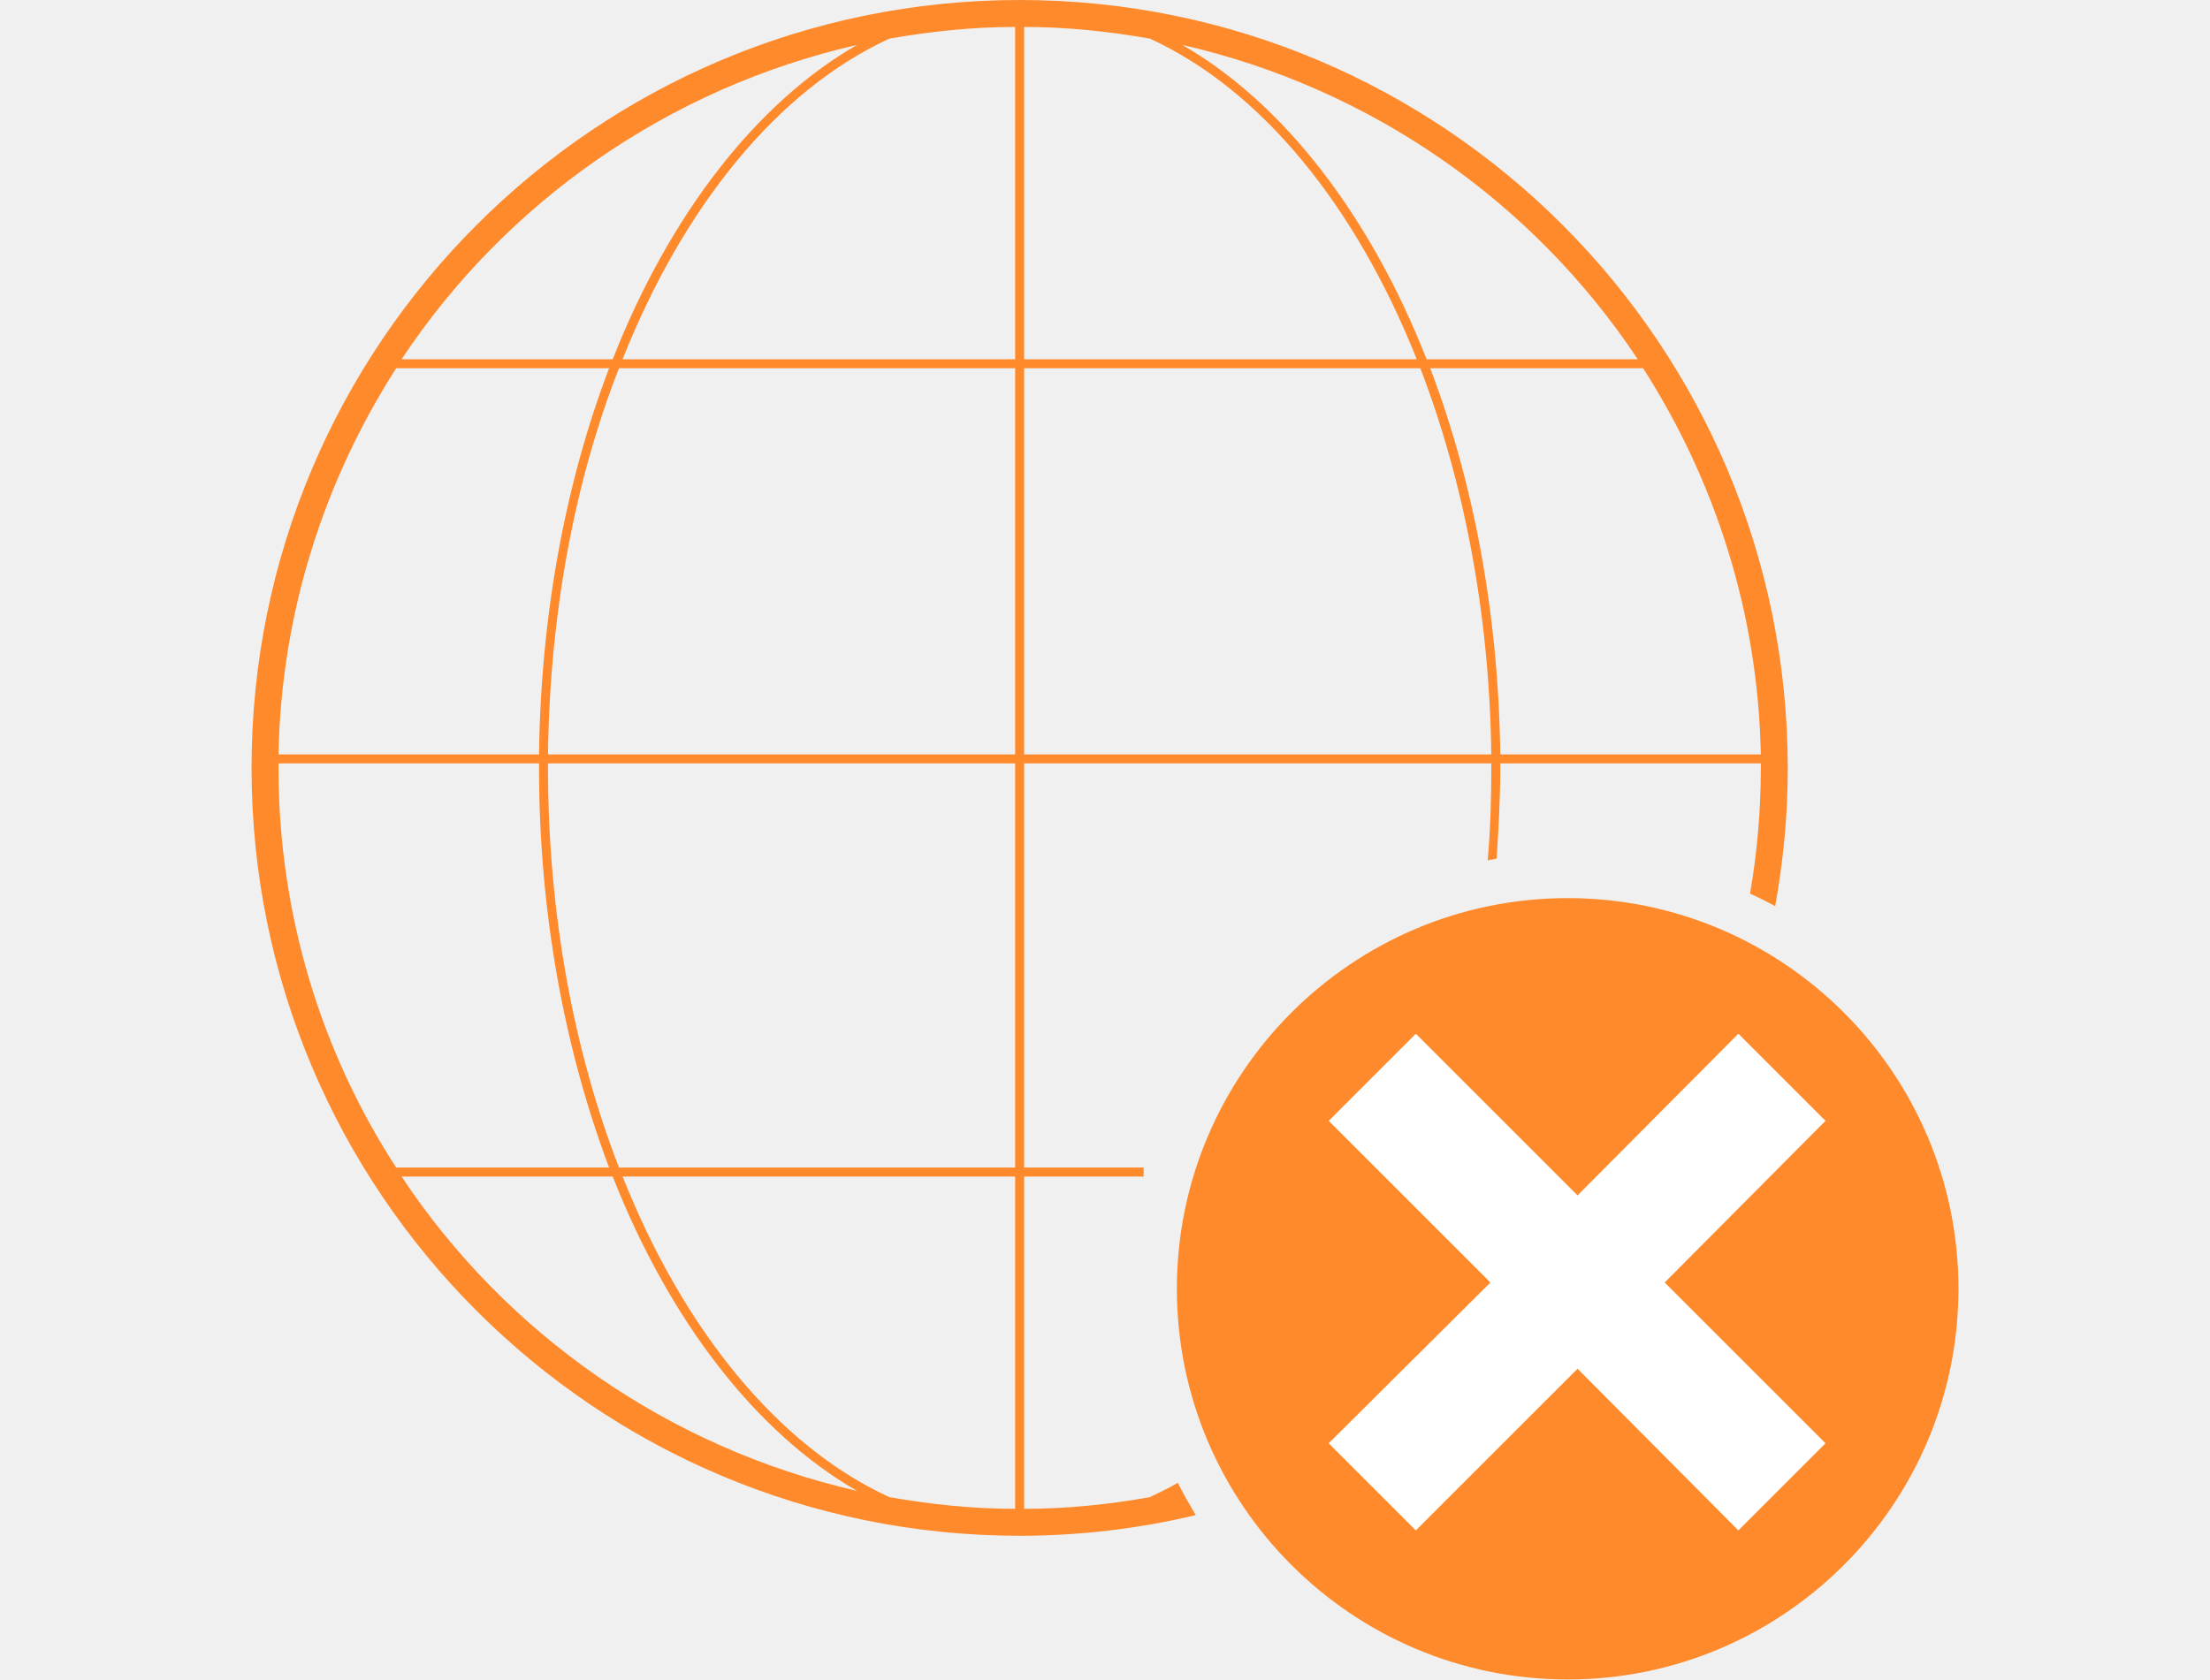
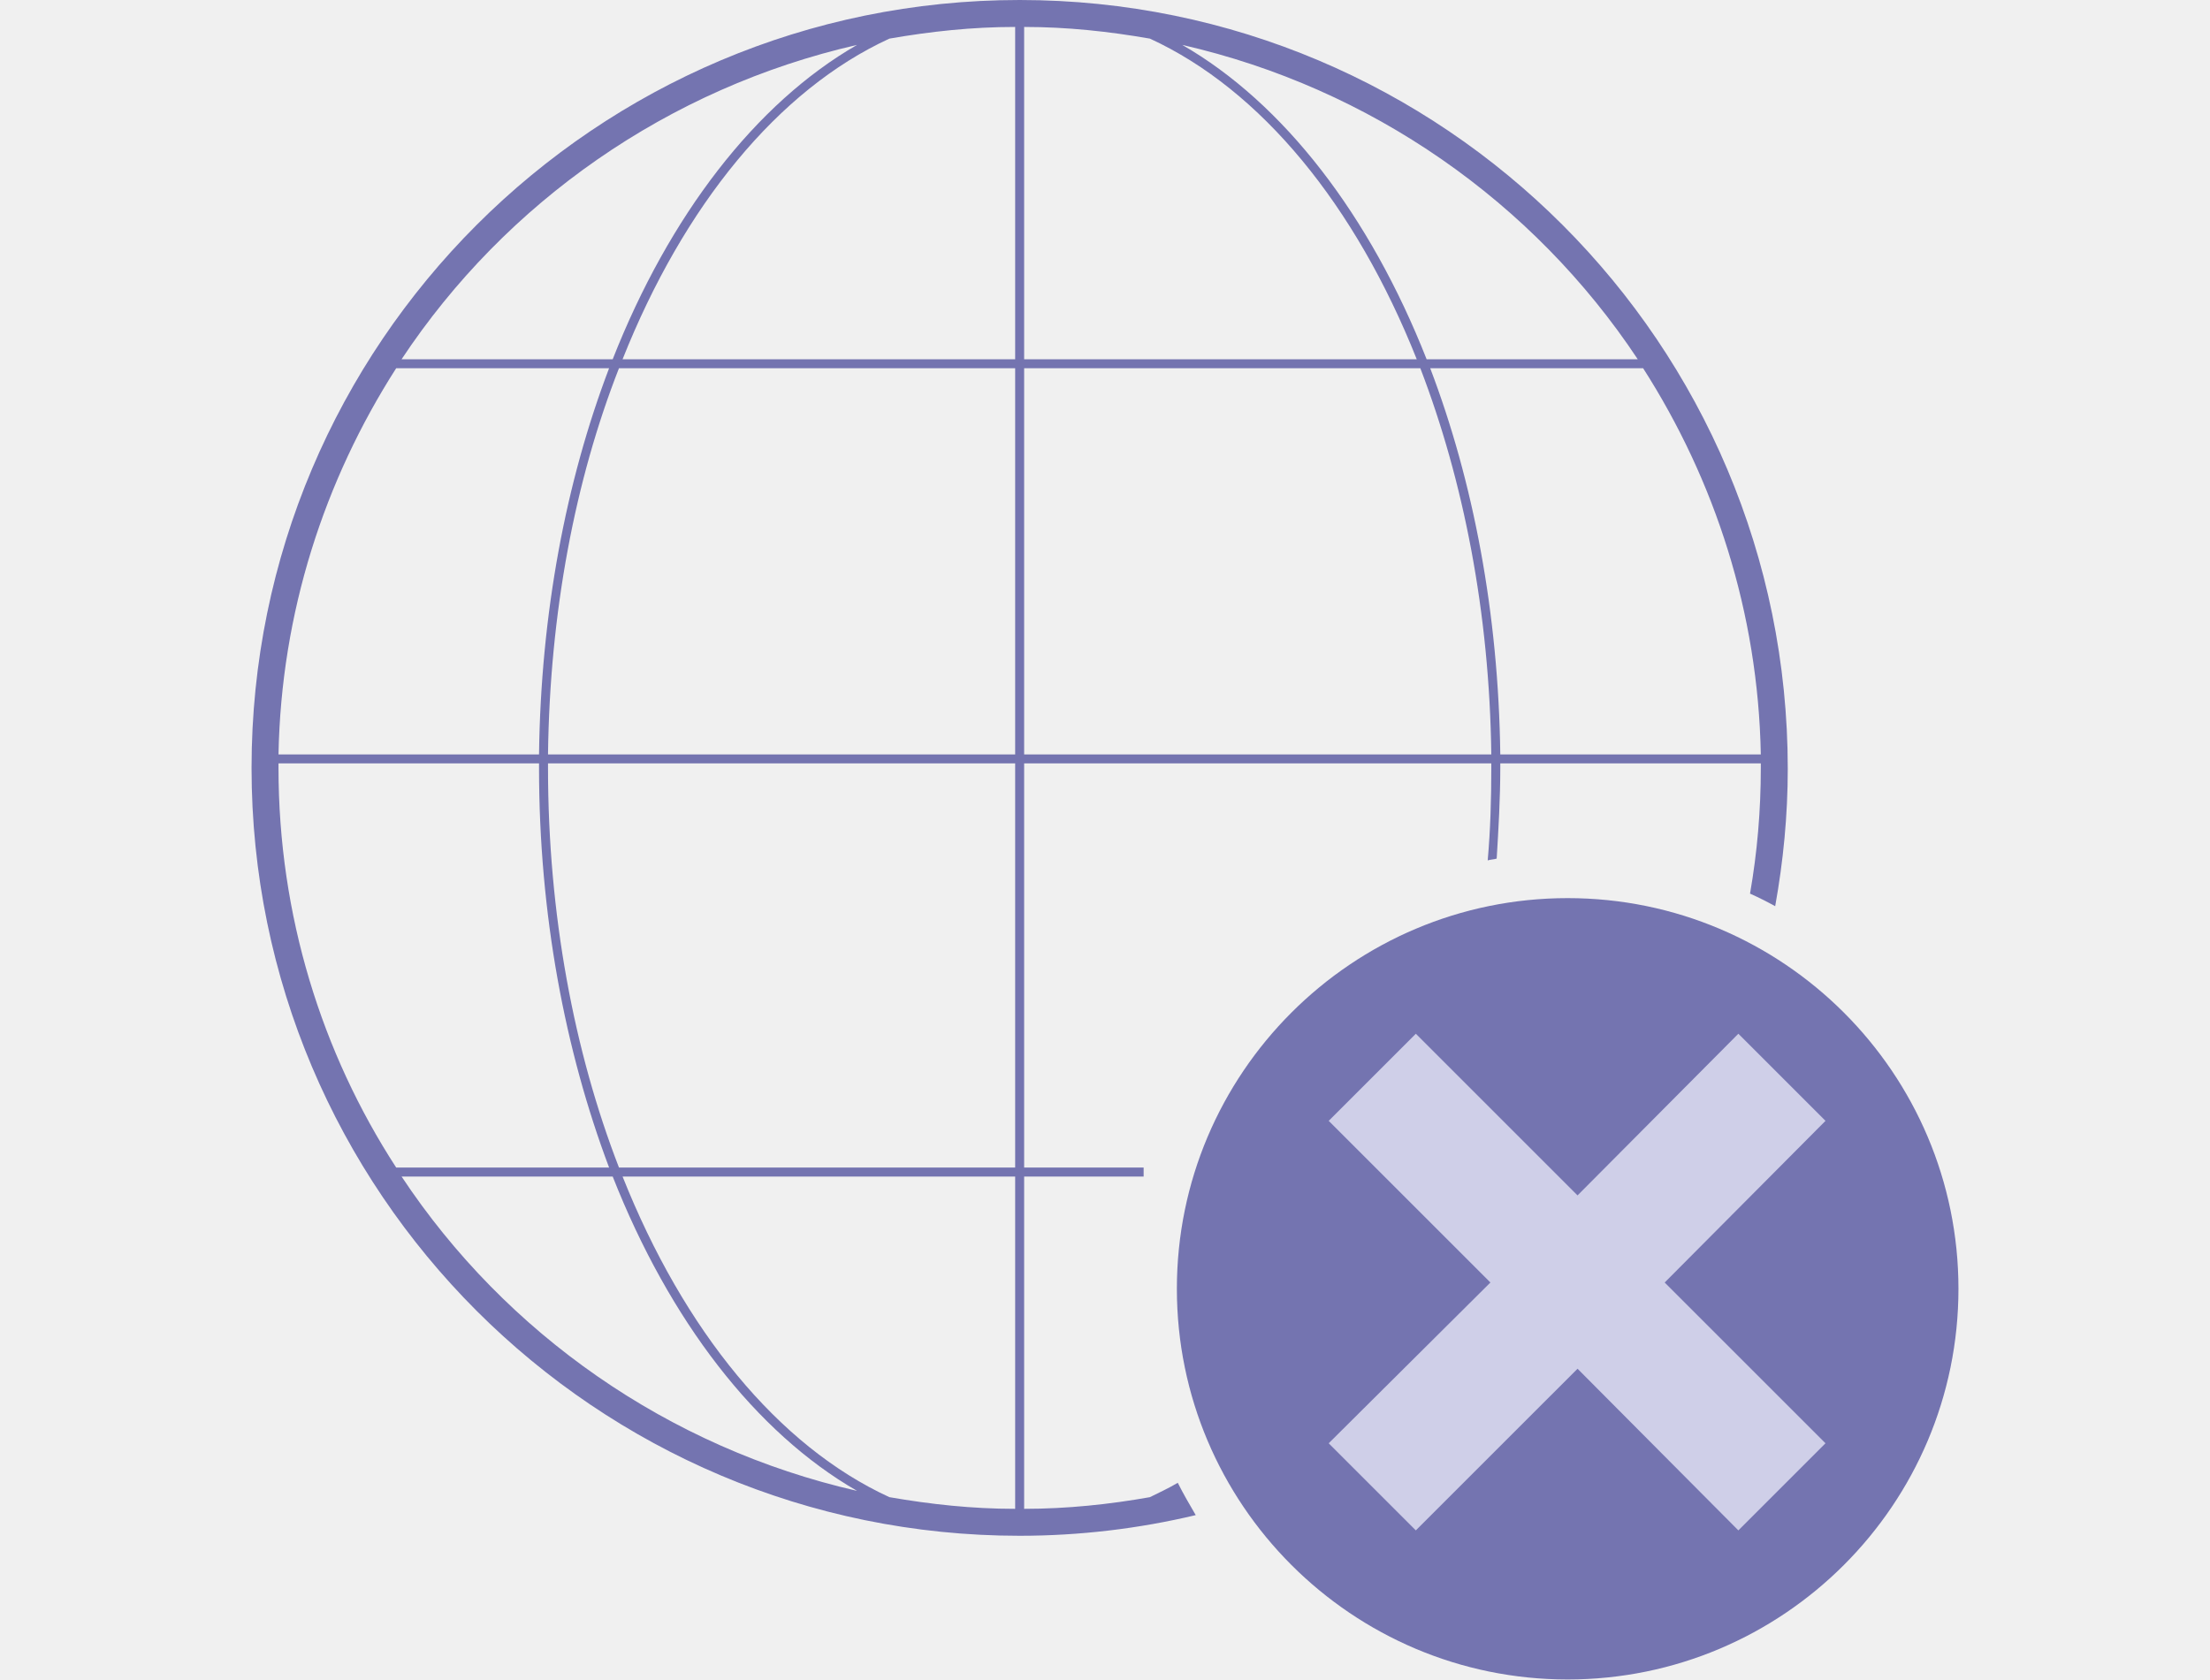
<svg xmlns="http://www.w3.org/2000/svg" version="1.1" id="Layer_3" x="0px" y="0px" viewBox="0 0 246 187" xml:space="preserve" width="246" height="187">
  <defs id="defs43" />
  <style type="text/css" id="style2">
	.st0{fill:none;}
- 	.st1{fill:#FE8A2C;}
- 	.st2{fill:#FFFFFF;}
+ 	.st1{fill:#7474b0;}
+ 	.st2{fill:#cfcfe8;}
</style>
  <g id="g34" transform="translate(28)">
    <path class="st0" d="m 130.8,40 h 23.5 C 142.7,22.5 124.7,9.8 103.6,5 c 11.3,6.5 20.9,19 27.2,35 z" id="path4" />
    <path class="st0" d="M 130.1,41 H 86 v 43 h 52 c -0.2,-15.8 -3.1,-30.5 -7.9,-43 z" id="path6" />
    <path class="st0" d="M 39.8,41 H 16.1 C 8.1,53.5 3.3,68.2 3,84 h 29 c 0.2,-15.7 3,-30.4 7.8,-43 z" id="path8" />
    <path class="st0" d="M 67.4,5 C 46.4,9.8 28.3,22.5 16.7,40 H 40.2 C 46.5,24 56.1,11.5 67.4,5 Z" id="path10" />
    <path class="st0" d="m 139,84 h 29 C 167.7,68.2 163,53.5 155,41 h -23.7 c 4.7,12.6 7.5,27.3 7.7,43 z" id="path12" />
    <path class="st0" d="M 138,85 H 86 v 45 h 13.3 v 1 H 86 v 37 c 4.8,0 9.4,-0.5 14,-1.3 1,-0.5 2.1,-1 3.1,-1.6 -3.2,-6.5 -5.1,-13.8 -5.1,-21.6 0,-23.7 17.1,-43.5 39.6,-47.7 0.3,-3.4 0.4,-6.8 0.4,-10.3 0,-0.2 0,-0.3 0,-0.5 z" id="path14" />
    <path class="st0" d="m 168,85 h -29 c 0,0.2 0,0.3 0,0.5 0,3.4 -0.1,6.8 -0.4,10.1 2.6,-0.4 5.2,-0.6 7.9,-0.6 7.3,0 14.1,1.6 20.3,4.5 0.8,-4.5 1.2,-9.2 1.2,-14 0,-0.2 0,-0.3 0,-0.5 z" id="path16" />
    <path class="st0" d="M 100,4.3 C 95.4,3.5 90.8,3 86,3 v 37 h 43.7 C 122.9,22.9 112.4,10 100,4.3 Z" id="path18" />
    <path class="st0" d="m 32,85.5 c 0,-0.2 0,-0.3 0,-0.5 H 3 c 0,0.2 0,0.3 0,0.5 0,16.4 4.8,31.7 13.1,44.5 H 39.8 C 34.9,117 32,101.8 32,85.5 Z" id="path20" />
    <path class="st0" d="M 41.3,40 H 85 V 3 C 80.2,3 75.6,3.5 71,4.3 58.6,10 48.1,22.9 41.3,40 Z" id="path22" />
    <path class="st0" d="M 33,84 H 85 V 41 H 40.9 C 36.1,53.5 33.2,68.2 33,84 Z" id="path24" />
    <path class="st0" d="m 33,85.5 c 0,16.3 2.9,31.6 7.9,44.5 H 85 V 85 H 33 c 0,0.2 0,0.3 0,0.5 z" id="path26" />
    <path class="st0" d="m 71,166.7 c 4.5,0.8 9.2,1.3 14,1.3 V 131 H 41.3 c 6.8,17.1 17.3,30 29.7,35.7 z" id="path28" />
    <path class="st0" d="M 40.2,131 H 16.7 c 11.6,17.5 29.6,30.2 50.7,35 -11.3,-6.5 -20.9,-19 -27.2,-35 z" id="path30" />
    <path class="st1" d="m 100,166.7 c -4.5,0.8 -9.2,1.3 -14,1.3 v -37 h 13.3 v -1 H 86 V 85 h 52 c 0,0.2 0,0.3 0,0.5 0,3.5 -0.1,6.9 -0.4,10.3 0.3,-0.1 0.7,-0.1 1,-0.2 0.2,-3.3 0.4,-6.7 0.4,-10.1 0,-0.2 0,-0.3 0,-0.5 h 29 c 0,0.2 0,0.3 0,0.5 0,4.8 -0.4,9.4 -1.2,14 0.9,0.4 1.9,0.9 2.8,1.4 0.9,-5 1.4,-10.1 1.4,-15.3 C 171,38.3 132.7,0 85.5,0 38.3,0 0,38.3 0,85.5 0,132.7 38.3,171 85.5,171 c 6.7,0 13.3,-0.8 19.6,-2.3 -0.7,-1.2 -1.4,-2.4 -2,-3.6 -1,0.6 -2.1,1.1 -3.1,1.6 z M 168,84 h -29 c -0.2,-15.7 -3,-30.4 -7.8,-43 h 23.7 c 8,12.5 12.8,27.2 13.1,43 z M 154.3,40 H 130.8 C 124.5,24 114.9,11.5 103.6,5 c 21,4.8 39.1,17.5 50.7,35 z M 86,3 c 4.8,0 9.4,0.5 14,1.3 12.4,5.7 22.9,18.6 29.7,35.7 H 86 Z m 0,38 h 44.1 c 4.8,12.5 7.7,27.2 7.9,43 H 86 Z M 67.4,5 C 56.1,11.5 46.5,24 40.2,40 H 16.7 C 28.3,22.5 46.4,9.8 67.4,5 Z M 16.1,41 H 39.8 C 35,53.6 32.2,68.3 32,84 H 3 C 3.3,68.2 8.1,53.5 16.1,41 Z M 3,85.5 C 3,85.3 3,85.2 3,85 h 29 c 0,0.2 0,0.3 0,0.5 0,16.3 2.9,31.5 7.8,44.5 H 16.1 C 7.8,117.2 3,101.9 3,85.5 Z M 16.7,131 h 23.5 c 6.3,16 15.9,28.5 27.2,35 -21,-4.8 -39.1,-17.5 -50.7,-35 z M 85,168 c -4.8,0 -9.4,-0.5 -14,-1.3 C 58.6,161 48.1,148.1 41.3,131 H 85 Z m 0,-38 H 40.9 C 35.9,117.1 33,101.8 33,85.5 33,85.3 33,85.2 33,85 H 85 Z M 85,84 H 33 C 33.2,68.2 36,53.5 40.9,41 H 85 Z M 85,40 H 41.3 C 48.1,22.9 58.6,10 71,4.3 75.6,3.5 80.2,3 85,3 Z" id="path32" />
  </g>
  <path class="st1" d="m 218,143.5 c 0,24 -19.5,43.5 -43.5,43.5 -24,0 -43.5,-19.5 -43.5,-43.5 0,-24 19.5,-43.5 43.5,-43.5 24,0 43.5,19.5 43.5,43.5 z" id="path36" />
  <polygon class="st2" points="137.9,142.8 119.9,160.7 129.6,170.4 147.6,152.4 165.5,170.4 175.2,160.7 157.3,142.8 175.2,124.8 165.5,115.1 147.6,133.1 129.6,115.1 119.9,124.8 " id="polygon38" transform="translate(28)" />
</svg>
